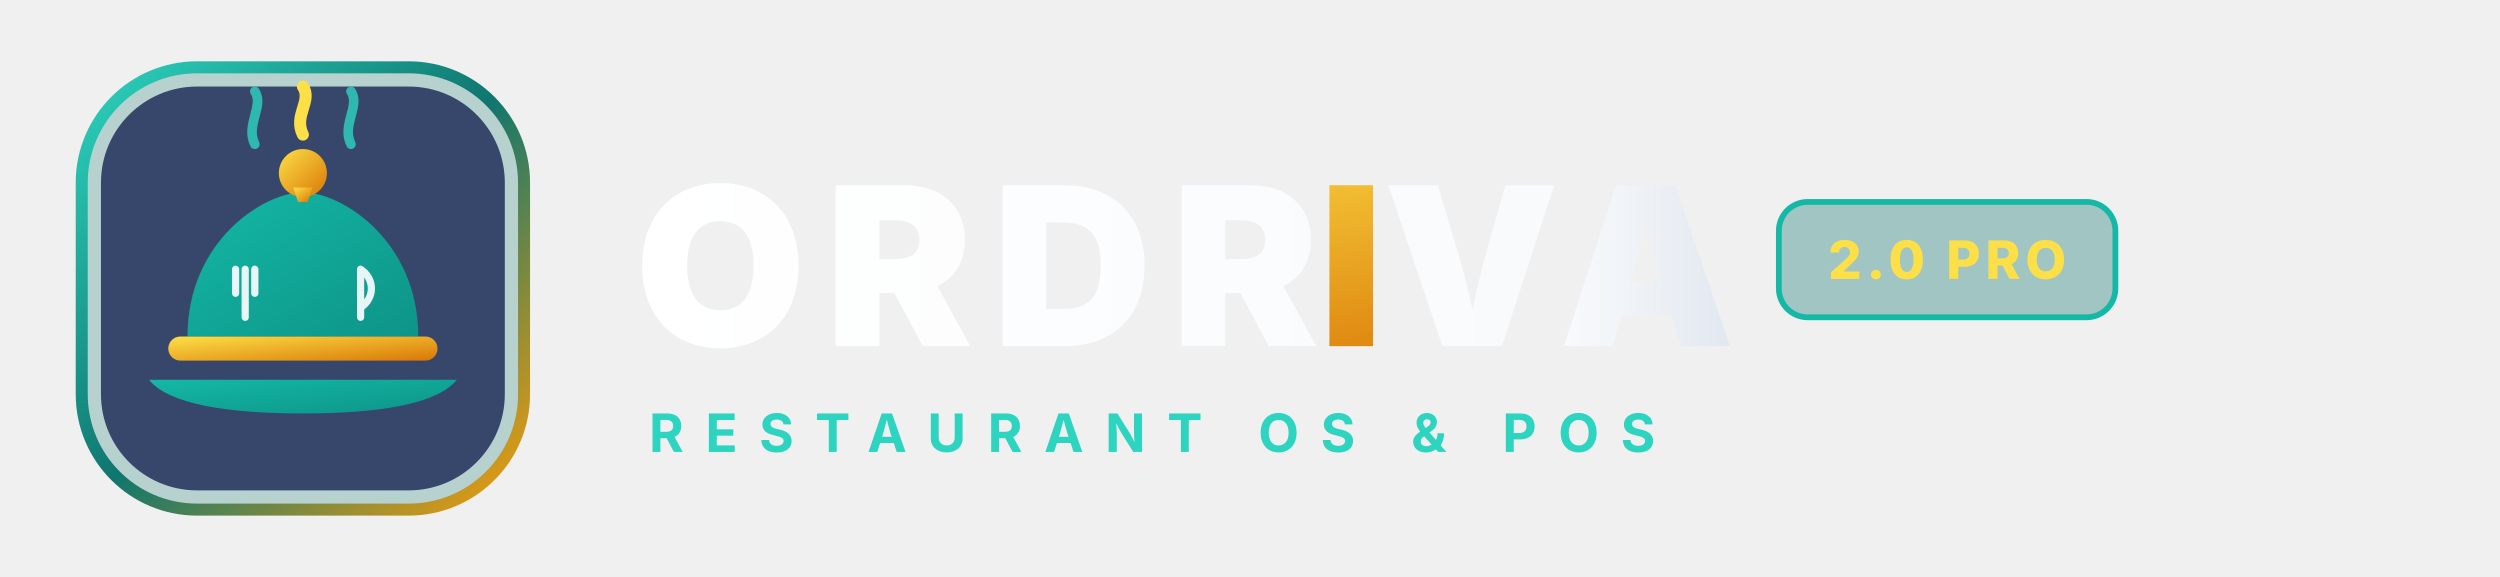
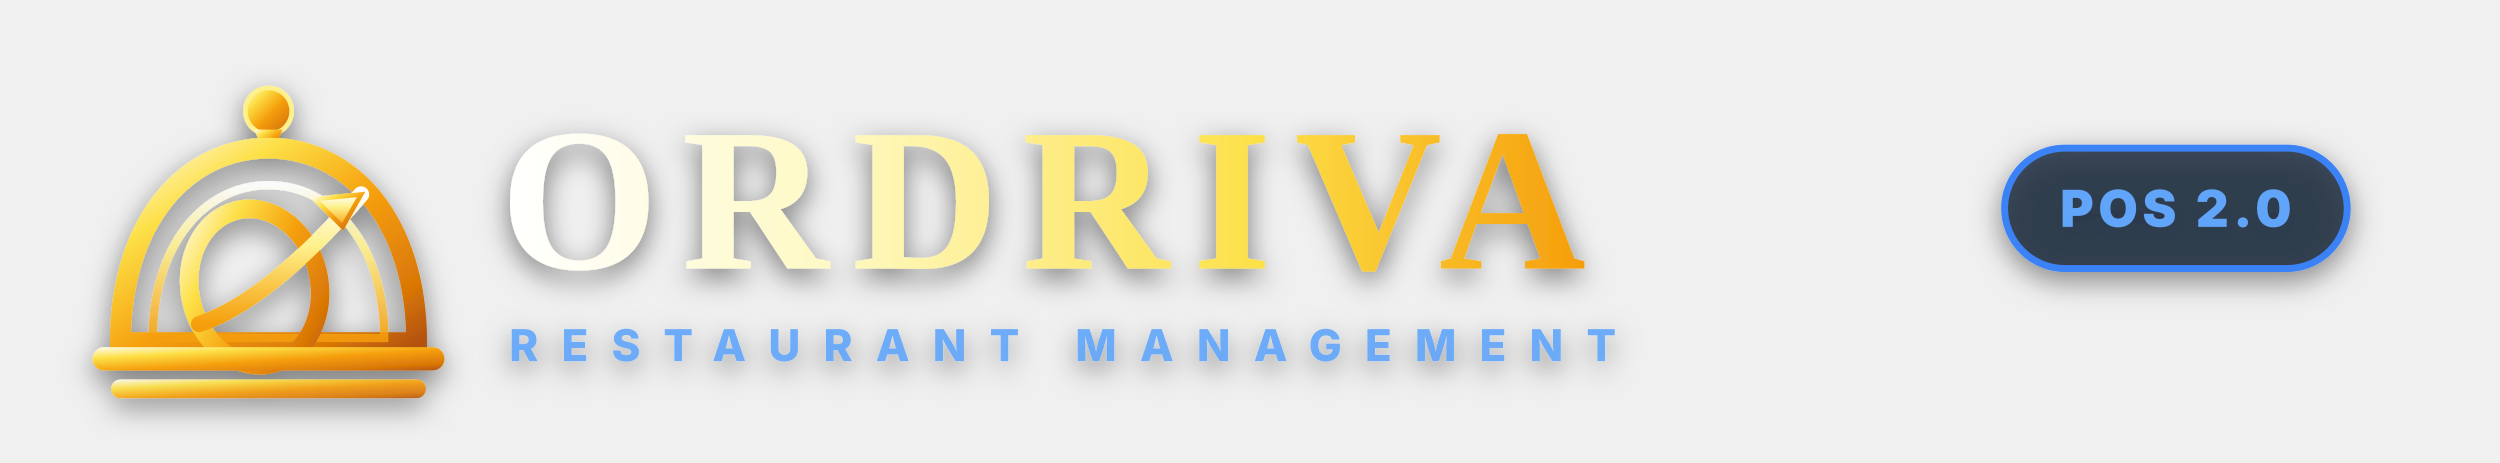
- <svg xmlns="http://www.w3.org/2000/svg" viewBox="0 0 520 120" fill="none">
+ <svg xmlns="http://www.w3.org/2000/svg" viewBox="0 0 540 100" fill="none">
  <defs>
-     <linearGradient id="ordrivaTealGold" x1="0%" y1="0%" x2="100%" y2="100%">
-       <stop offset="0%" stop-color="#2DD4BF" />
-       <stop offset="50%" stop-color="#0F766E" />
+     <linearGradient id="goldShine" x1="0%" y1="0%" x2="100%" y2="100%">
+       <stop offset="0%" stop-color="#FFFDF0" />
+       <stop offset="25%" stop-color="#FDE047" />
+       <stop offset="55%" stop-color="#F59E0B" />
+       <stop offset="85%" stop-color="#D97706" />
+       <stop offset="100%" stop-color="#B45309" />
+     </linearGradient>
+     <linearGradient id="goldHighlight" x1="0%" y1="0%" x2="0%" y2="100%">
+       <stop offset="0%" stop-color="#FFFFFF" />
+       <stop offset="40%" stop-color="#FEF08A" />
      <stop offset="100%" stop-color="#F59E0B" />
    </linearGradient>
-     <linearGradient id="shieldGrad" x1="0%" y1="0%" x2="100%" y2="100%">
-       <stop offset="0%" stop-color="#14B8A6" />
-       <stop offset="100%" stop-color="#0D9488" />
+     <linearGradient id="textGold" x1="0%" y1="0%" x2="100%" y2="0%">
+       <stop offset="0%" stop-color="#FFFFFF" />
+       <stop offset="30%" stop-color="#FEF9C3" />
+       <stop offset="70%" stop-color="#FDE047" />
+       <stop offset="100%" stop-color="#F59E0B" />
    </linearGradient>
-     <linearGradient id="goldAccent" x1="0%" y1="0%" x2="100%" y2="100%">
-       <stop offset="0%" stop-color="#FDE047" />
-       <stop offset="100%" stop-color="#D97706" />
-     </linearGradient>
-     <linearGradient id="textGrad" x1="0%" y1="0%" x2="100%" y2="0%">
-       <stop offset="0%" stop-color="#FFFFFF" />
-       <stop offset="85%" stop-color="#F8FAFC" />
-       <stop offset="100%" stop-color="#E2E8F0" />
-     </linearGradient>
-     <filter id="glow" x="-20%" y="-20%" width="140%" height="140%">
-       <feGaussianBlur stdDeviation="4" result="blur" />
-       <feComposite in="SourceGraphic" in2="blur" operator="over" />
+     <filter id="logoGlow" x="-20%" y="-20%" width="140%" height="140%">
+       <feDropShadow dx="0" dy="2" stdDeviation="3" flood-color="#000000" flood-opacity="0.5" />
    </filter>
  </defs>
-   <g transform="translate(15, 12)">
-     <rect x="2" y="2" width="92" height="92" rx="24" fill="#0F766E" fill-opacity="0.25" stroke="url(#ordrivaTealGold)" stroke-width="2.5" />
-     <rect x="6" y="6" width="84" height="84" rx="20" fill="#172554" fill-opacity="0.8" />
-     <path d="M 24 58 C 24 38, 40 28, 48 28 C 56 28, 72 38, 72 58 Z" fill="url(#shieldGrad)" />
-     <circle cx="48" cy="24" r="5" fill="url(#goldAccent)" />
-     <path d="M 46 27 L 50 27 L 49 30 L 47 30 Z" fill="url(#goldAccent)" />
-     <rect x="20" y="58" width="56" height="5" rx="2.5" fill="url(#goldAccent)" />
-     <path d="M 16 67 L 80 67 C 76 72, 64 74, 48 74 C 32 74, 20 72, 16 67 Z" fill="url(#shieldGrad)" />
-     <path d="M 38 18 C 36 14, 40 10, 38 7" stroke="#2DD4BF" stroke-width="2" stroke-linecap="round" fill="none" opacity="0.8" />
-     <path d="M 48 16 C 46 12, 50 9, 48 6" stroke="#FDE047" stroke-width="2.5" stroke-linecap="round" fill="none" />
-     <path d="M 58 18 C 56 14, 60 10, 58 7" stroke="#2DD4BF" stroke-width="2" stroke-linecap="round" fill="none" opacity="0.8" />
-     <path d="M 36 44 L 36 54 M 34 44 L 34 49 M 38 44 L 38 49" stroke="#FFFFFF" stroke-width="1.5" stroke-linecap="round" opacity="0.9" />
-     <path d="M 60 44 L 60 54 M 60 44 C 63 46, 63 50, 60 52" stroke="#FFFFFF" stroke-width="1.5" stroke-linecap="round" opacity="0.9" />
+   <g transform="translate(10, 10)" filter="url(#logoGlow)">
+     <circle cx="48" cy="14" r="5" fill="url(#goldShine)" stroke="#FEF08A" stroke-width="1" />
+     <path d="M 45 18 L 51 18 L 49.5 22 L 46.5 22 Z" fill="url(#goldShine)" />
+     <path d="M 16 64 C 16 38, 30 22, 48 22 C 66 22, 80 38, 80 64 Z" fill="none" stroke="url(#goldShine)" stroke-width="4.5" stroke-linecap="round" />
+     <path d="M 23 63 C 23 43, 34 30, 48 30 C 62 30, 73 43, 73 63 Z" fill="none" stroke="url(#goldHighlight)" stroke-width="1.8" opacity="0.85" />
+     <ellipse cx="45" cy="52" rx="14" ry="17" fill="none" stroke="url(#goldShine)" stroke-width="4" transform="rotate(-12 45 52)" />
+     <path d="M 33 60 Q 48 55, 68 32" fill="none" stroke="url(#goldHighlight)" stroke-width="3.5" stroke-linecap="round" />
+     <path d="M 68 32 L 58 33 L 64 39 Z" fill="url(#goldHighlight)" stroke="url(#goldShine)" stroke-width="1" />
+     <rect x="10" y="65" width="76" height="5" rx="2.5" fill="url(#goldShine)" />
+     <rect x="14" y="72" width="68" height="4" rx="2" fill="url(#goldShine)" opacity="0.9" />
  </g>
-   <g transform="translate(132, 28)">
-     <text x="0" y="44" font-family="'Inter', -apple-system, system-ui, 'Segoe UI', sans-serif" font-weight="900" font-size="46" letter-spacing="4" fill="url(#textGrad)">
-       ORDR<tspan fill="url(#goldAccent)">I</tspan>VA
+   <g transform="translate(108, 16)" filter="url(#logoGlow)">
+     <text x="0" y="42" font-family="'Cinzel', 'Playfair Display', 'Times New Roman', serif" font-weight="900" font-size="44" letter-spacing="5" fill="url(#textGold)">
+       ORDRIVA
    </text>
-     <text x="3" y="66" font-family="'Inter', -apple-system, system-ui, sans-serif" font-weight="700" font-size="11" letter-spacing="4.5" fill="#2DD4BF">
-       RESTAURANT OS &amp; POS
+     <text x="2" y="62" font-family="'Inter', -apple-system, system-ui, sans-serif" font-weight="800" font-size="9.5" letter-spacing="5" fill="#60A5FA" opacity="0.9">
+       RESTAURANT MANAGEMENT
    </text>
-     <rect x="238" y="14" width="70" height="24" rx="6" fill="#0F766E" fill-opacity="0.35" stroke="#14B8A6" stroke-width="1.2" />
-     <text x="273" y="30" font-family="'Inter', system-ui, sans-serif" font-weight="800" font-size="11" letter-spacing="1" fill="#FDE047" text-anchor="middle">
-       2.0 PRO
-     </text>
+     <g transform="translate(325, 16)">
+       <rect x="0" y="0" width="74" height="26" rx="13" fill="#1E293B" fill-opacity="0.8" stroke="#3B82F6" stroke-width="1.5" />
+       <text x="37" y="17" font-family="'Inter', system-ui, sans-serif" font-weight="900" font-size="11" letter-spacing="1" fill="#60A5FA" text-anchor="middle">
+         POS 2.0
+       </text>
+     </g>
  </g>
</svg>
